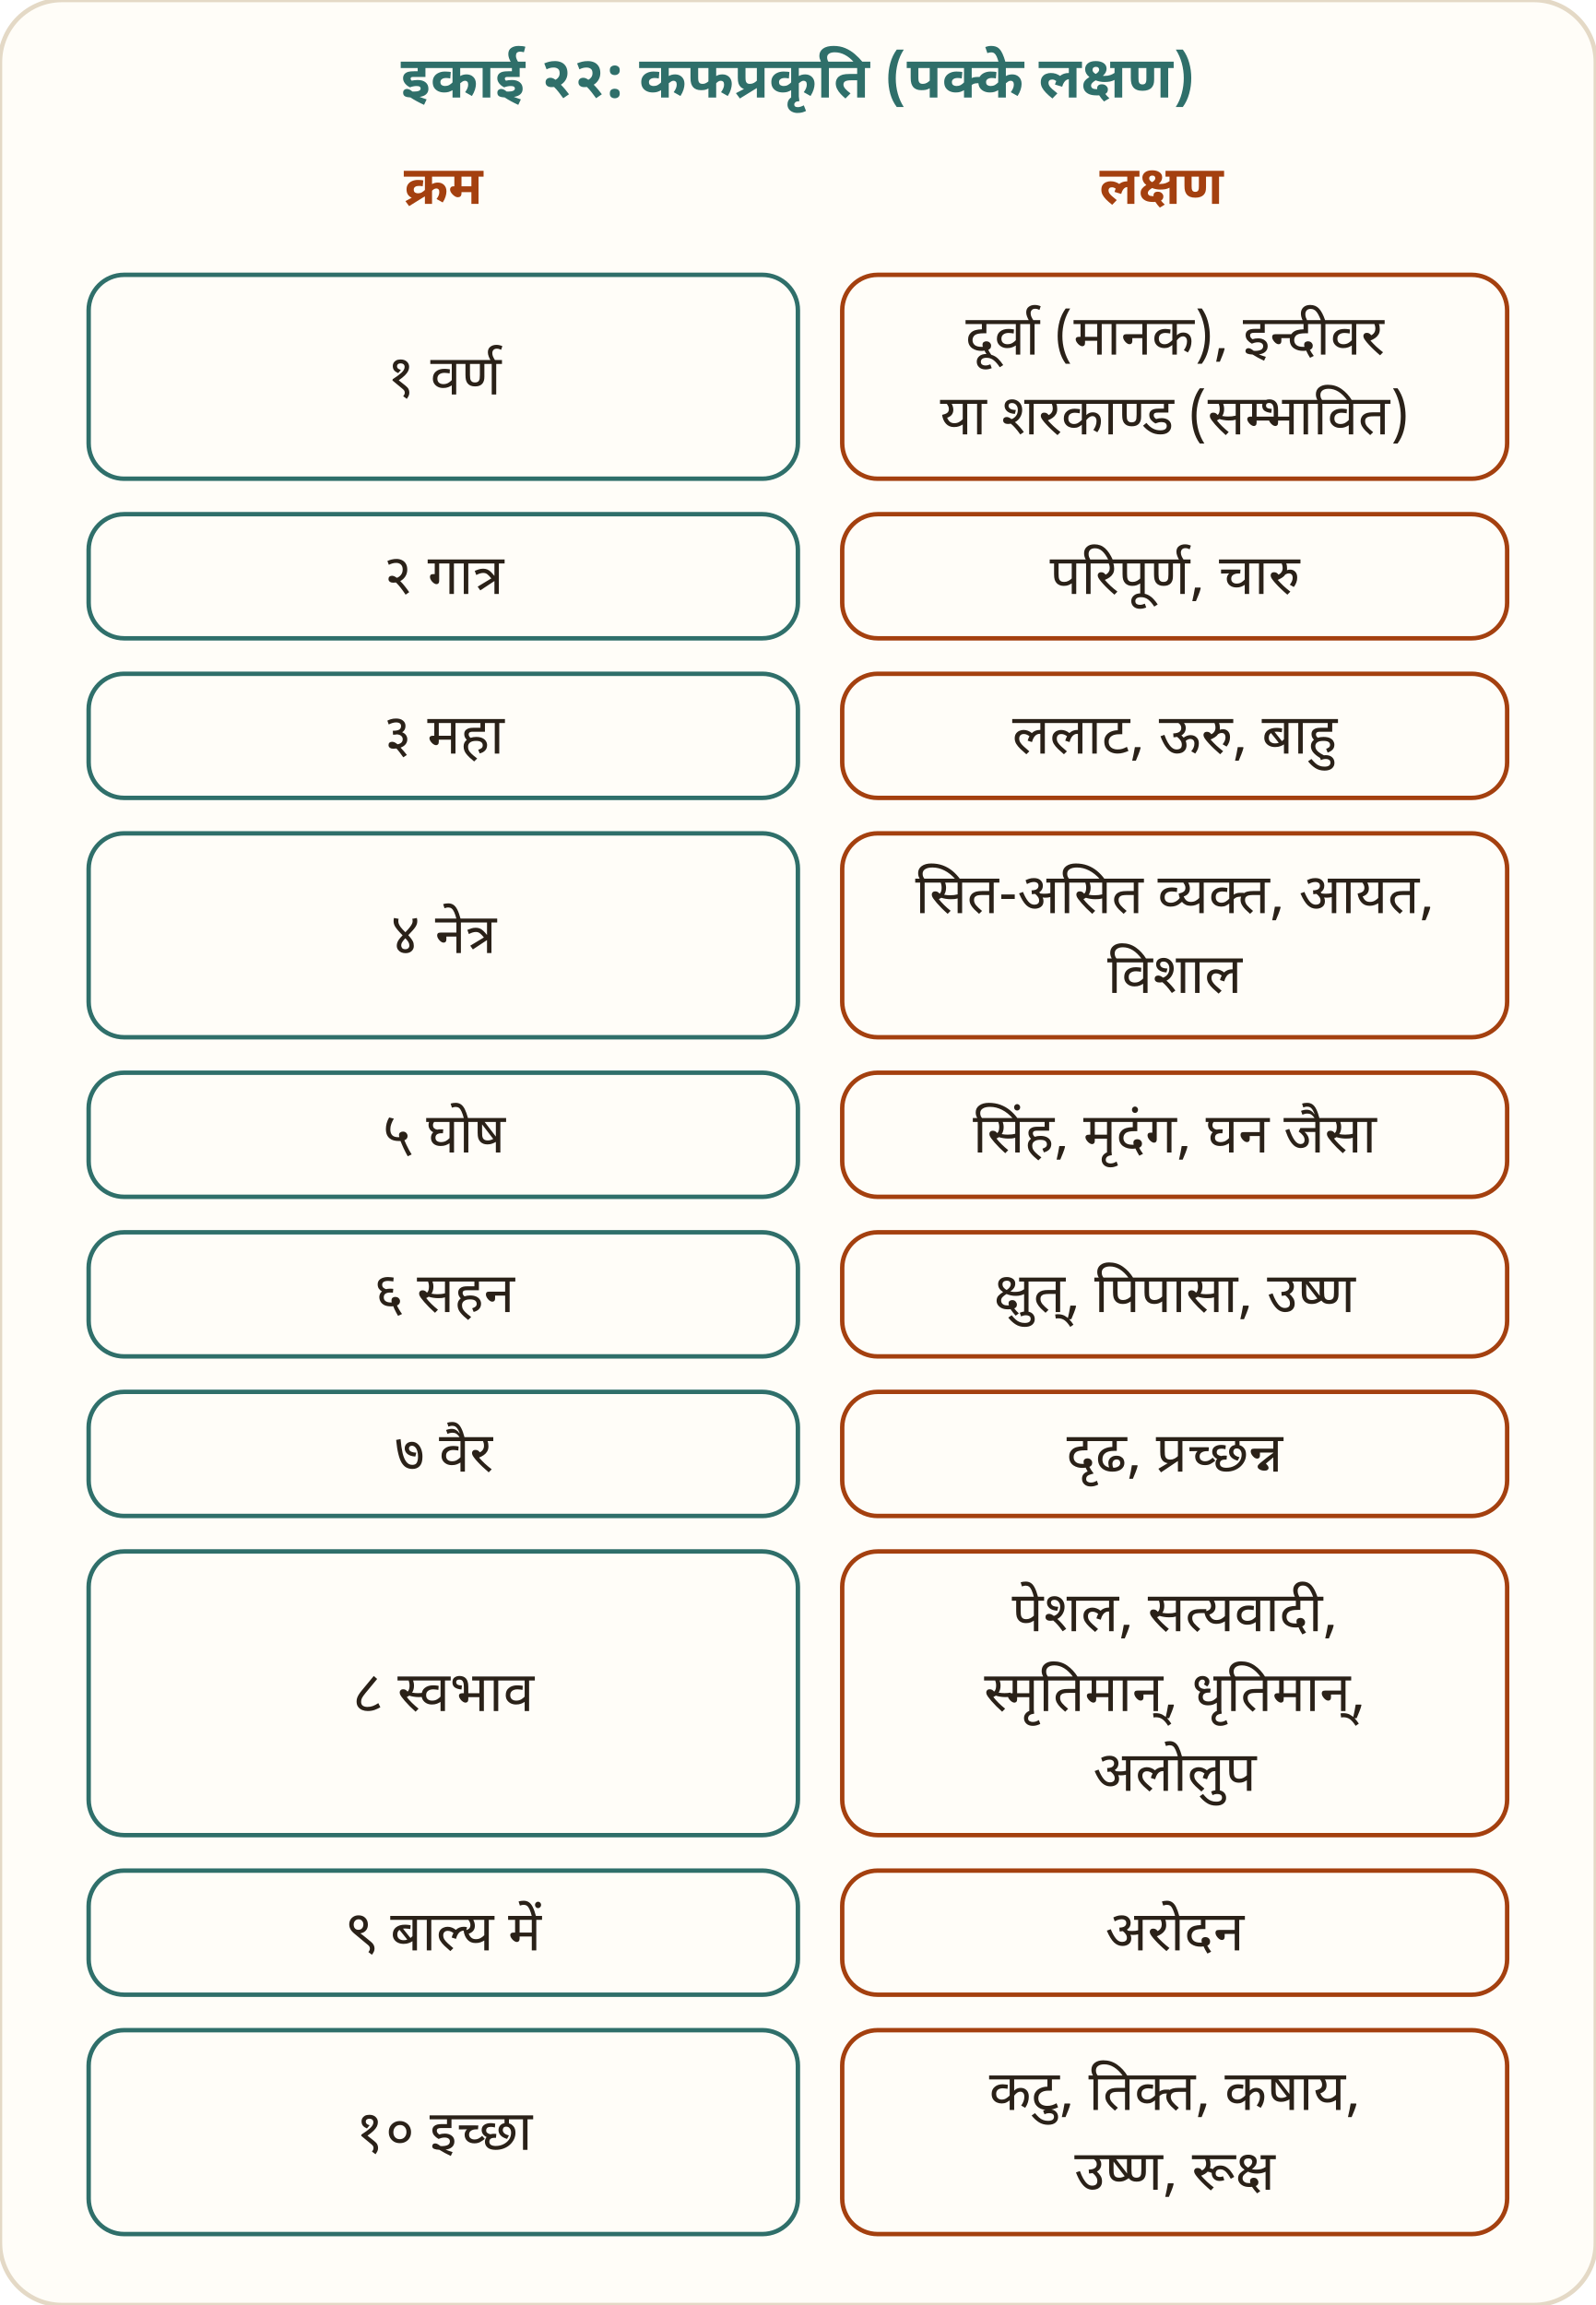
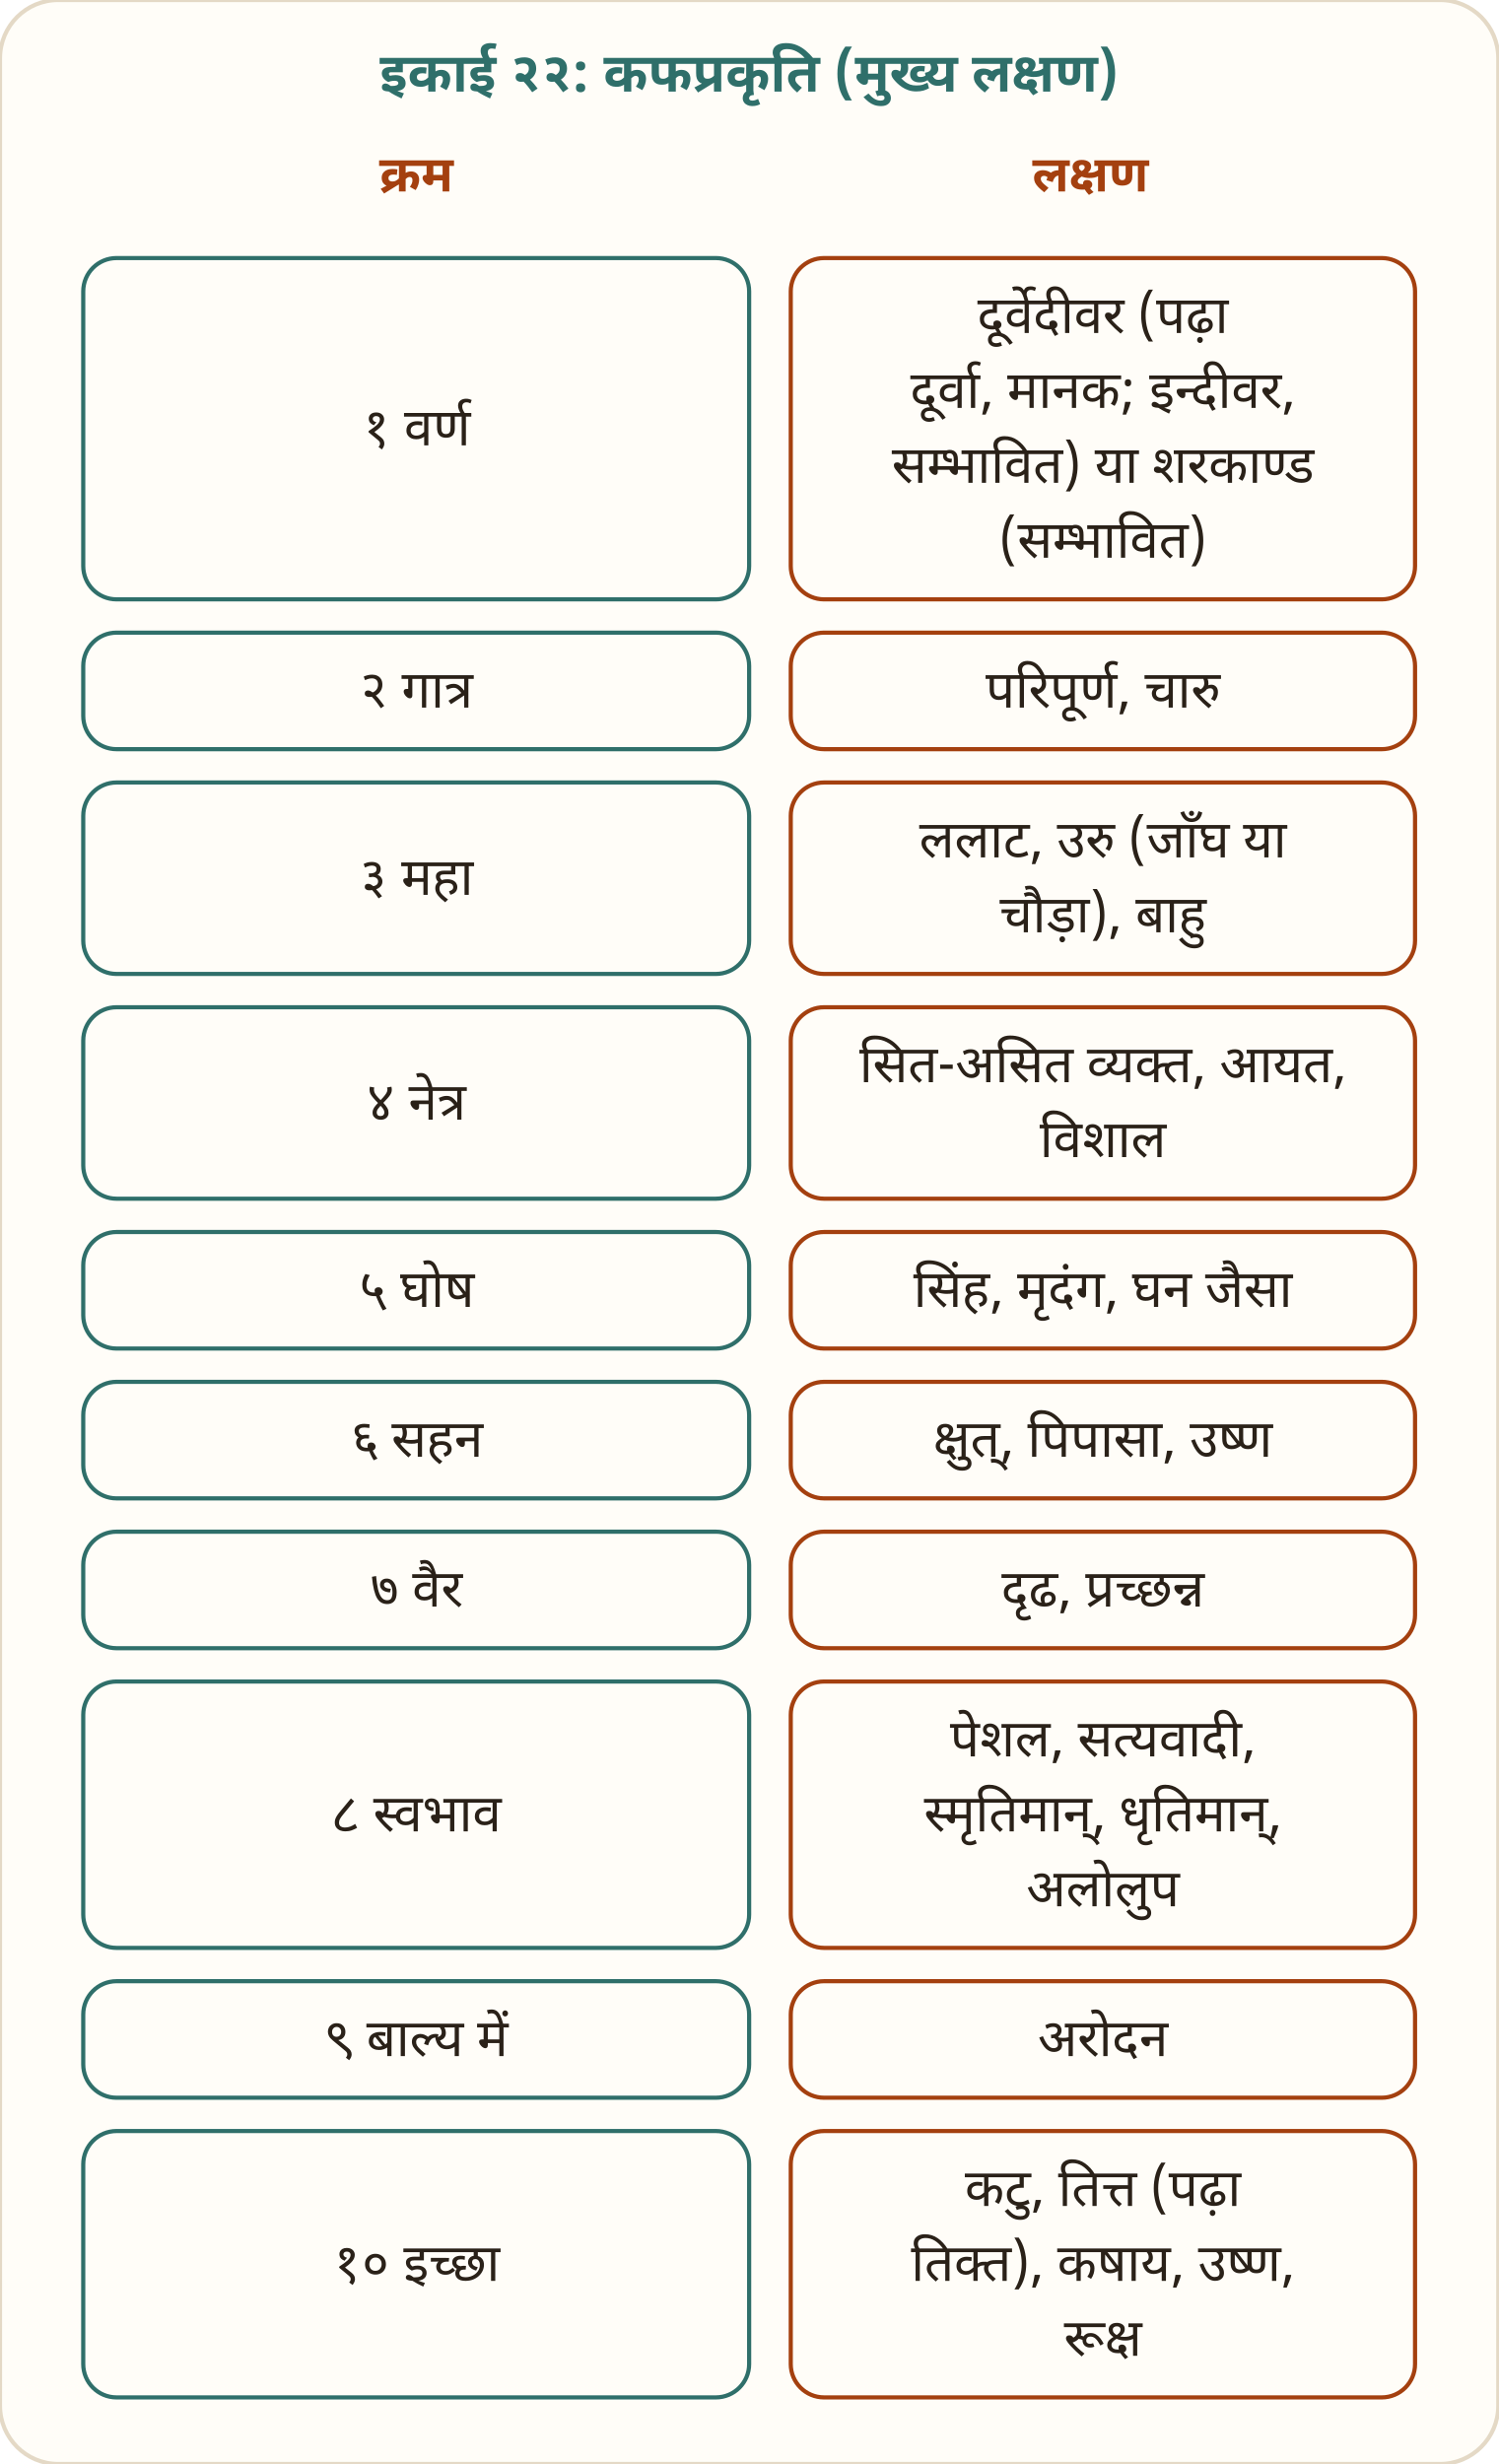
- <svg xmlns="http://www.w3.org/2000/svg" viewBox="0 0 360 520" role="img">
-   <rect width="360" height="520" rx="14" fill="#fffdf8" stroke="#e4d9c6" />
-   <text x="180" y="22" font-family="'Noto Sans Devanagari','Mukta','Nirmala UI','Mangal',sans-serif" font-size="13" font-weight="700" fill="#2f6f6a" text-anchor="middle">इकाई २२: कफप्रकृति (पक्के लक्षण)</text>
+ <svg xmlns="http://www.w3.org/2000/svg" viewBox="0 0 360 592" role="img">
+   <rect width="360" height="592" rx="14" fill="#fffdf8" stroke="#e4d9c6" />
+   <text x="180" y="22" font-family="'Noto Sans Devanagari','Mukta','Nirmala UI','Mangal',sans-serif" font-size="13" font-weight="700" fill="#2f6f6a" text-anchor="middle">इकाई २२: कफप्रकृति (मुख्य लक्षण)</text>
  <text x="100" y="46" font-family="'Noto Sans Devanagari','Mukta','Nirmala UI','Mangal',sans-serif" font-size="12" font-weight="700" fill="#a4400f" text-anchor="middle">क्रम</text>
  <text x="262" y="46" font-family="'Noto Sans Devanagari','Mukta','Nirmala UI','Mangal',sans-serif" font-size="12" font-weight="700" fill="#a4400f" text-anchor="middle">लक्षण</text>
-   <rect x="20" y="62" width="160" height="46" rx="8" fill="#fffdf8" stroke="#2f6f6a" />
-   <text x="100.0" y="89.0" font-family="'Noto Sans Devanagari','Mukta','Nirmala UI','Mangal',sans-serif" font-size="12.5" font-weight="500" fill="#2a2118" text-anchor="middle">१ वर्ण</text>
-   <rect x="190" y="62" width="150" height="46" rx="8" fill="#fffdf8" stroke="#a4400f" />
-   <text x="265.0" y="80.0" font-family="'Noto Sans Devanagari','Mukta','Nirmala UI','Mangal',sans-serif" font-size="12.5" font-weight="500" fill="#2a2118" text-anchor="middle">दूर्वा (मानक), इन्दीवर</text>
-   <text x="265.0" y="98.0" font-family="'Noto Sans Devanagari','Mukta','Nirmala UI','Mangal',sans-serif" font-size="12.5" font-weight="500" fill="#2a2118" text-anchor="middle">या शरकाण्ड (सम्भावित)</text>
-   <rect x="20" y="116" width="160" height="28" rx="8" fill="#fffdf8" stroke="#2f6f6a" />
-   <text x="100.0" y="134.0" font-family="'Noto Sans Devanagari','Mukta','Nirmala UI','Mangal',sans-serif" font-size="12.5" font-weight="500" fill="#2a2118" text-anchor="middle">२ गात्र</text>
-   <rect x="190" y="116" width="150" height="28" rx="8" fill="#fffdf8" stroke="#a4400f" />
-   <text x="265.0" y="134.0" font-family="'Noto Sans Devanagari','Mukta','Nirmala UI','Mangal',sans-serif" font-size="12.5" font-weight="500" fill="#2a2118" text-anchor="middle">परिपूर्ण, चारु</text>
+   <rect x="20" y="62" width="160" height="82" rx="8" fill="#fffdf8" stroke="#2f6f6a" />
+   <text x="100.0" y="107.0" font-family="'Noto Sans Devanagari','Mukta','Nirmala UI','Mangal',sans-serif" font-size="12.5" font-weight="500" fill="#2a2118" text-anchor="middle">१ वर्ण</text>
+   <rect x="190" y="62" width="150" height="82" rx="8" fill="#fffdf8" stroke="#a4400f" />
+   <text x="265.0" y="80.0" font-family="'Noto Sans Devanagari','Mukta','Nirmala UI','Mangal',sans-serif" font-size="12.5" font-weight="500" fill="#2a2118" text-anchor="middle">दूर्वेदीवर (पढ़ा</text>
+   <text x="265.0" y="98.0" font-family="'Noto Sans Devanagari','Mukta','Nirmala UI','Mangal',sans-serif" font-size="12.5" font-weight="500" fill="#2a2118" text-anchor="middle">दूर्वा, मानक; इन्दीवर,</text>
+   <text x="265.0" y="116.0" font-family="'Noto Sans Devanagari','Mukta','Nirmala UI','Mangal',sans-serif" font-size="12.5" font-weight="500" fill="#2a2118" text-anchor="middle">सम्भावित) या शरकाण्ड</text>
+   <text x="265.0" y="134.0" font-family="'Noto Sans Devanagari','Mukta','Nirmala UI','Mangal',sans-serif" font-size="12.5" font-weight="500" fill="#2a2118" text-anchor="middle">(सम्भावित)</text>
  <rect x="20" y="152" width="160" height="28" rx="8" fill="#fffdf8" stroke="#2f6f6a" />
-   <text x="100.0" y="170.0" font-family="'Noto Sans Devanagari','Mukta','Nirmala UI','Mangal',sans-serif" font-size="12.5" font-weight="500" fill="#2a2118" text-anchor="middle">३ महा</text>
+   <text x="100.0" y="170.0" font-family="'Noto Sans Devanagari','Mukta','Nirmala UI','Mangal',sans-serif" font-size="12.5" font-weight="500" fill="#2a2118" text-anchor="middle">२ गात्र</text>
  <rect x="190" y="152" width="150" height="28" rx="8" fill="#fffdf8" stroke="#a4400f" />
-   <text x="265.0" y="170.0" font-family="'Noto Sans Devanagari','Mukta','Nirmala UI','Mangal',sans-serif" font-size="12.5" font-weight="500" fill="#2a2118" text-anchor="middle">ललाट, ऊरु, बाहु</text>
+   <text x="265.0" y="170.0" font-family="'Noto Sans Devanagari','Mukta','Nirmala UI','Mangal',sans-serif" font-size="12.5" font-weight="500" fill="#2a2118" text-anchor="middle">परिपूर्ण, चारु</text>
  <rect x="20" y="188" width="160" height="46" rx="8" fill="#fffdf8" stroke="#2f6f6a" />
-   <text x="100.0" y="215.0" font-family="'Noto Sans Devanagari','Mukta','Nirmala UI','Mangal',sans-serif" font-size="12.5" font-weight="500" fill="#2a2118" text-anchor="middle">४ नेत्र</text>
+   <text x="100.0" y="215.0" font-family="'Noto Sans Devanagari','Mukta','Nirmala UI','Mangal',sans-serif" font-size="12.5" font-weight="500" fill="#2a2118" text-anchor="middle">३ महा</text>
  <rect x="190" y="188" width="150" height="46" rx="8" fill="#fffdf8" stroke="#a4400f" />
-   <text x="265.0" y="206.0" font-family="'Noto Sans Devanagari','Mukta','Nirmala UI','Mangal',sans-serif" font-size="12.5" font-weight="500" fill="#2a2118" text-anchor="middle">सित-असित व्यक्त, आयत,</text>
-   <text x="265.0" y="224.0" font-family="'Noto Sans Devanagari','Mukta','Nirmala UI','Mangal',sans-serif" font-size="12.5" font-weight="500" fill="#2a2118" text-anchor="middle">विशाल</text>
-   <rect x="20" y="242" width="160" height="28" rx="8" fill="#fffdf8" stroke="#2f6f6a" />
-   <text x="100.0" y="260.0" font-family="'Noto Sans Devanagari','Mukta','Nirmala UI','Mangal',sans-serif" font-size="12.5" font-weight="500" fill="#2a2118" text-anchor="middle">५ घोष</text>
-   <rect x="190" y="242" width="150" height="28" rx="8" fill="#fffdf8" stroke="#a4400f" />
-   <text x="265.0" y="260.0" font-family="'Noto Sans Devanagari','Mukta','Nirmala UI','Mangal',sans-serif" font-size="12.5" font-weight="500" fill="#2a2118" text-anchor="middle">सिंह, मृदंग, घन जैसा</text>
-   <rect x="20" y="278" width="160" height="28" rx="8" fill="#fffdf8" stroke="#2f6f6a" />
-   <text x="100.0" y="296.0" font-family="'Noto Sans Devanagari','Mukta','Nirmala UI','Mangal',sans-serif" font-size="12.5" font-weight="500" fill="#2a2118" text-anchor="middle">६ सहन</text>
-   <rect x="190" y="278" width="150" height="28" rx="8" fill="#fffdf8" stroke="#a4400f" />
-   <text x="265.0" y="296.0" font-family="'Noto Sans Devanagari','Mukta','Nirmala UI','Mangal',sans-serif" font-size="12.5" font-weight="500" fill="#2a2118" text-anchor="middle">क्षुत्, पिपासा, उष्ण</text>
-   <rect x="20" y="314" width="160" height="28" rx="8" fill="#fffdf8" stroke="#2f6f6a" />
-   <text x="100.0" y="332.0" font-family="'Noto Sans Devanagari','Mukta','Nirmala UI','Mangal',sans-serif" font-size="12.5" font-weight="500" fill="#2a2118" text-anchor="middle">७ वैर</text>
-   <rect x="190" y="314" width="150" height="28" rx="8" fill="#fffdf8" stroke="#a4400f" />
-   <text x="265.0" y="332.0" font-family="'Noto Sans Devanagari','Mukta','Nirmala UI','Mangal',sans-serif" font-size="12.5" font-weight="500" fill="#2a2118" text-anchor="middle">दृढ, प्रच्छन्न</text>
-   <rect x="20" y="350" width="160" height="64" rx="8" fill="#fffdf8" stroke="#2f6f6a" />
-   <text x="100.0" y="386.0" font-family="'Noto Sans Devanagari','Mukta','Nirmala UI','Mangal',sans-serif" font-size="12.5" font-weight="500" fill="#2a2118" text-anchor="middle">८ स्वभाव</text>
-   <rect x="190" y="350" width="150" height="64" rx="8" fill="#fffdf8" stroke="#a4400f" />
-   <text x="265.0" y="368.0" font-family="'Noto Sans Devanagari','Mukta','Nirmala UI','Mangal',sans-serif" font-size="12.5" font-weight="500" fill="#2a2118" text-anchor="middle">पेशल, सत्यवादी,</text>
-   <text x="265.0" y="386.0" font-family="'Noto Sans Devanagari','Mukta','Nirmala UI','Mangal',sans-serif" font-size="12.5" font-weight="500" fill="#2a2118" text-anchor="middle">स्मृतिमान्, धृतिमान्,</text>
-   <text x="265.0" y="404.0" font-family="'Noto Sans Devanagari','Mukta','Nirmala UI','Mangal',sans-serif" font-size="12.5" font-weight="500" fill="#2a2118" text-anchor="middle">अलोलुप</text>
-   <rect x="20" y="422" width="160" height="28" rx="8" fill="#fffdf8" stroke="#2f6f6a" />
-   <text x="100.0" y="440.0" font-family="'Noto Sans Devanagari','Mukta','Nirmala UI','Mangal',sans-serif" font-size="12.5" font-weight="500" fill="#2a2118" text-anchor="middle">९ बाल्य में</text>
-   <rect x="190" y="422" width="150" height="28" rx="8" fill="#fffdf8" stroke="#a4400f" />
-   <text x="265.0" y="440.0" font-family="'Noto Sans Devanagari','Mukta','Nirmala UI','Mangal',sans-serif" font-size="12.5" font-weight="500" fill="#2a2118" text-anchor="middle">अरोदन</text>
-   <rect x="20" y="458" width="160" height="46" rx="8" fill="#fffdf8" stroke="#2f6f6a" />
-   <text x="100.0" y="485.0" font-family="'Noto Sans Devanagari','Mukta','Nirmala UI','Mangal',sans-serif" font-size="12.5" font-weight="500" fill="#2a2118" text-anchor="middle">१० इच्छा</text>
-   <rect x="190" y="458" width="150" height="46" rx="8" fill="#fffdf8" stroke="#a4400f" />
-   <text x="265.0" y="476.0" font-family="'Noto Sans Devanagari','Mukta','Nirmala UI','Mangal',sans-serif" font-size="12.5" font-weight="500" fill="#2a2118" text-anchor="middle">कटु, तिक्त, कषाय,</text>
-   <text x="265.0" y="494.0" font-family="'Noto Sans Devanagari','Mukta','Nirmala UI','Mangal',sans-serif" font-size="12.5" font-weight="500" fill="#2a2118" text-anchor="middle">उष्ण, रूक्ष</text>
+   <text x="265.0" y="206.0" font-family="'Noto Sans Devanagari','Mukta','Nirmala UI','Mangal',sans-serif" font-size="12.5" font-weight="500" fill="#2a2118" text-anchor="middle">ललाट, उरु (जाँघ या</text>
+   <text x="265.0" y="224.0" font-family="'Noto Sans Devanagari','Mukta','Nirmala UI','Mangal',sans-serif" font-size="12.5" font-weight="500" fill="#2a2118" text-anchor="middle">चौड़ा), बाहु</text>
+   <rect x="20" y="242" width="160" height="46" rx="8" fill="#fffdf8" stroke="#2f6f6a" />
+   <text x="100.0" y="269.0" font-family="'Noto Sans Devanagari','Mukta','Nirmala UI','Mangal',sans-serif" font-size="12.5" font-weight="500" fill="#2a2118" text-anchor="middle">४ नेत्र</text>
+   <rect x="190" y="242" width="150" height="46" rx="8" fill="#fffdf8" stroke="#a4400f" />
+   <text x="265.0" y="260.0" font-family="'Noto Sans Devanagari','Mukta','Nirmala UI','Mangal',sans-serif" font-size="12.5" font-weight="500" fill="#2a2118" text-anchor="middle">सित-असित व्यक्त, आयत,</text>
+   <text x="265.0" y="278.0" font-family="'Noto Sans Devanagari','Mukta','Nirmala UI','Mangal',sans-serif" font-size="12.5" font-weight="500" fill="#2a2118" text-anchor="middle">विशाल</text>
+   <rect x="20" y="296" width="160" height="28" rx="8" fill="#fffdf8" stroke="#2f6f6a" />
+   <text x="100.0" y="314.0" font-family="'Noto Sans Devanagari','Mukta','Nirmala UI','Mangal',sans-serif" font-size="12.5" font-weight="500" fill="#2a2118" text-anchor="middle">५ घोष</text>
+   <rect x="190" y="296" width="150" height="28" rx="8" fill="#fffdf8" stroke="#a4400f" />
+   <text x="265.0" y="314.0" font-family="'Noto Sans Devanagari','Mukta','Nirmala UI','Mangal',sans-serif" font-size="12.5" font-weight="500" fill="#2a2118" text-anchor="middle">सिंह, मृदंग, घन जैसा</text>
+   <rect x="20" y="332" width="160" height="28" rx="8" fill="#fffdf8" stroke="#2f6f6a" />
+   <text x="100.0" y="350.0" font-family="'Noto Sans Devanagari','Mukta','Nirmala UI','Mangal',sans-serif" font-size="12.5" font-weight="500" fill="#2a2118" text-anchor="middle">६ सहन</text>
+   <rect x="190" y="332" width="150" height="28" rx="8" fill="#fffdf8" stroke="#a4400f" />
+   <text x="265.0" y="350.0" font-family="'Noto Sans Devanagari','Mukta','Nirmala UI','Mangal',sans-serif" font-size="12.5" font-weight="500" fill="#2a2118" text-anchor="middle">क्षुत्, पिपासा, उष्ण</text>
+   <rect x="20" y="368" width="160" height="28" rx="8" fill="#fffdf8" stroke="#2f6f6a" />
+   <text x="100.0" y="386.0" font-family="'Noto Sans Devanagari','Mukta','Nirmala UI','Mangal',sans-serif" font-size="12.5" font-weight="500" fill="#2a2118" text-anchor="middle">७ वैर</text>
+   <rect x="190" y="368" width="150" height="28" rx="8" fill="#fffdf8" stroke="#a4400f" />
+   <text x="265.0" y="386.0" font-family="'Noto Sans Devanagari','Mukta','Nirmala UI','Mangal',sans-serif" font-size="12.5" font-weight="500" fill="#2a2118" text-anchor="middle">दृढ, प्रच्छन्न</text>
+   <rect x="20" y="404" width="160" height="64" rx="8" fill="#fffdf8" stroke="#2f6f6a" />
+   <text x="100.0" y="440.0" font-family="'Noto Sans Devanagari','Mukta','Nirmala UI','Mangal',sans-serif" font-size="12.5" font-weight="500" fill="#2a2118" text-anchor="middle">८ स्वभाव</text>
+   <rect x="190" y="404" width="150" height="64" rx="8" fill="#fffdf8" stroke="#a4400f" />
+   <text x="265.0" y="422.0" font-family="'Noto Sans Devanagari','Mukta','Nirmala UI','Mangal',sans-serif" font-size="12.5" font-weight="500" fill="#2a2118" text-anchor="middle">पेशल, सत्यवादी,</text>
+   <text x="265.0" y="440.0" font-family="'Noto Sans Devanagari','Mukta','Nirmala UI','Mangal',sans-serif" font-size="12.5" font-weight="500" fill="#2a2118" text-anchor="middle">स्मृतिमान्, धृतिमान्,</text>
+   <text x="265.0" y="458.0" font-family="'Noto Sans Devanagari','Mukta','Nirmala UI','Mangal',sans-serif" font-size="12.5" font-weight="500" fill="#2a2118" text-anchor="middle">अलोलुप</text>
+   <rect x="20" y="476" width="160" height="28" rx="8" fill="#fffdf8" stroke="#2f6f6a" />
+   <text x="100.0" y="494.0" font-family="'Noto Sans Devanagari','Mukta','Nirmala UI','Mangal',sans-serif" font-size="12.5" font-weight="500" fill="#2a2118" text-anchor="middle">९ बाल्य में</text>
+   <rect x="190" y="476" width="150" height="28" rx="8" fill="#fffdf8" stroke="#a4400f" />
+   <text x="265.0" y="494.0" font-family="'Noto Sans Devanagari','Mukta','Nirmala UI','Mangal',sans-serif" font-size="12.5" font-weight="500" fill="#2a2118" text-anchor="middle">अरोदन</text>
+   <rect x="20" y="512" width="160" height="64" rx="8" fill="#fffdf8" stroke="#2f6f6a" />
+   <text x="100.0" y="548.0" font-family="'Noto Sans Devanagari','Mukta','Nirmala UI','Mangal',sans-serif" font-size="12.5" font-weight="500" fill="#2a2118" text-anchor="middle">१० इच्छा</text>
+   <rect x="190" y="512" width="150" height="64" rx="8" fill="#fffdf8" stroke="#a4400f" />
+   <text x="265.0" y="530.0" font-family="'Noto Sans Devanagari','Mukta','Nirmala UI','Mangal',sans-serif" font-size="12.5" font-weight="500" fill="#2a2118" text-anchor="middle">कटु, तित्त (पढ़ा</text>
+   <text x="265.0" y="548.0" font-family="'Noto Sans Devanagari','Mukta','Nirmala UI','Mangal',sans-serif" font-size="12.5" font-weight="500" fill="#2a2118" text-anchor="middle">तिक्त), कषाय, उष्ण,</text>
+   <text x="265.0" y="566.0" font-family="'Noto Sans Devanagari','Mukta','Nirmala UI','Mangal',sans-serif" font-size="12.5" font-weight="500" fill="#2a2118" text-anchor="middle">रूक्ष</text>
</svg>
